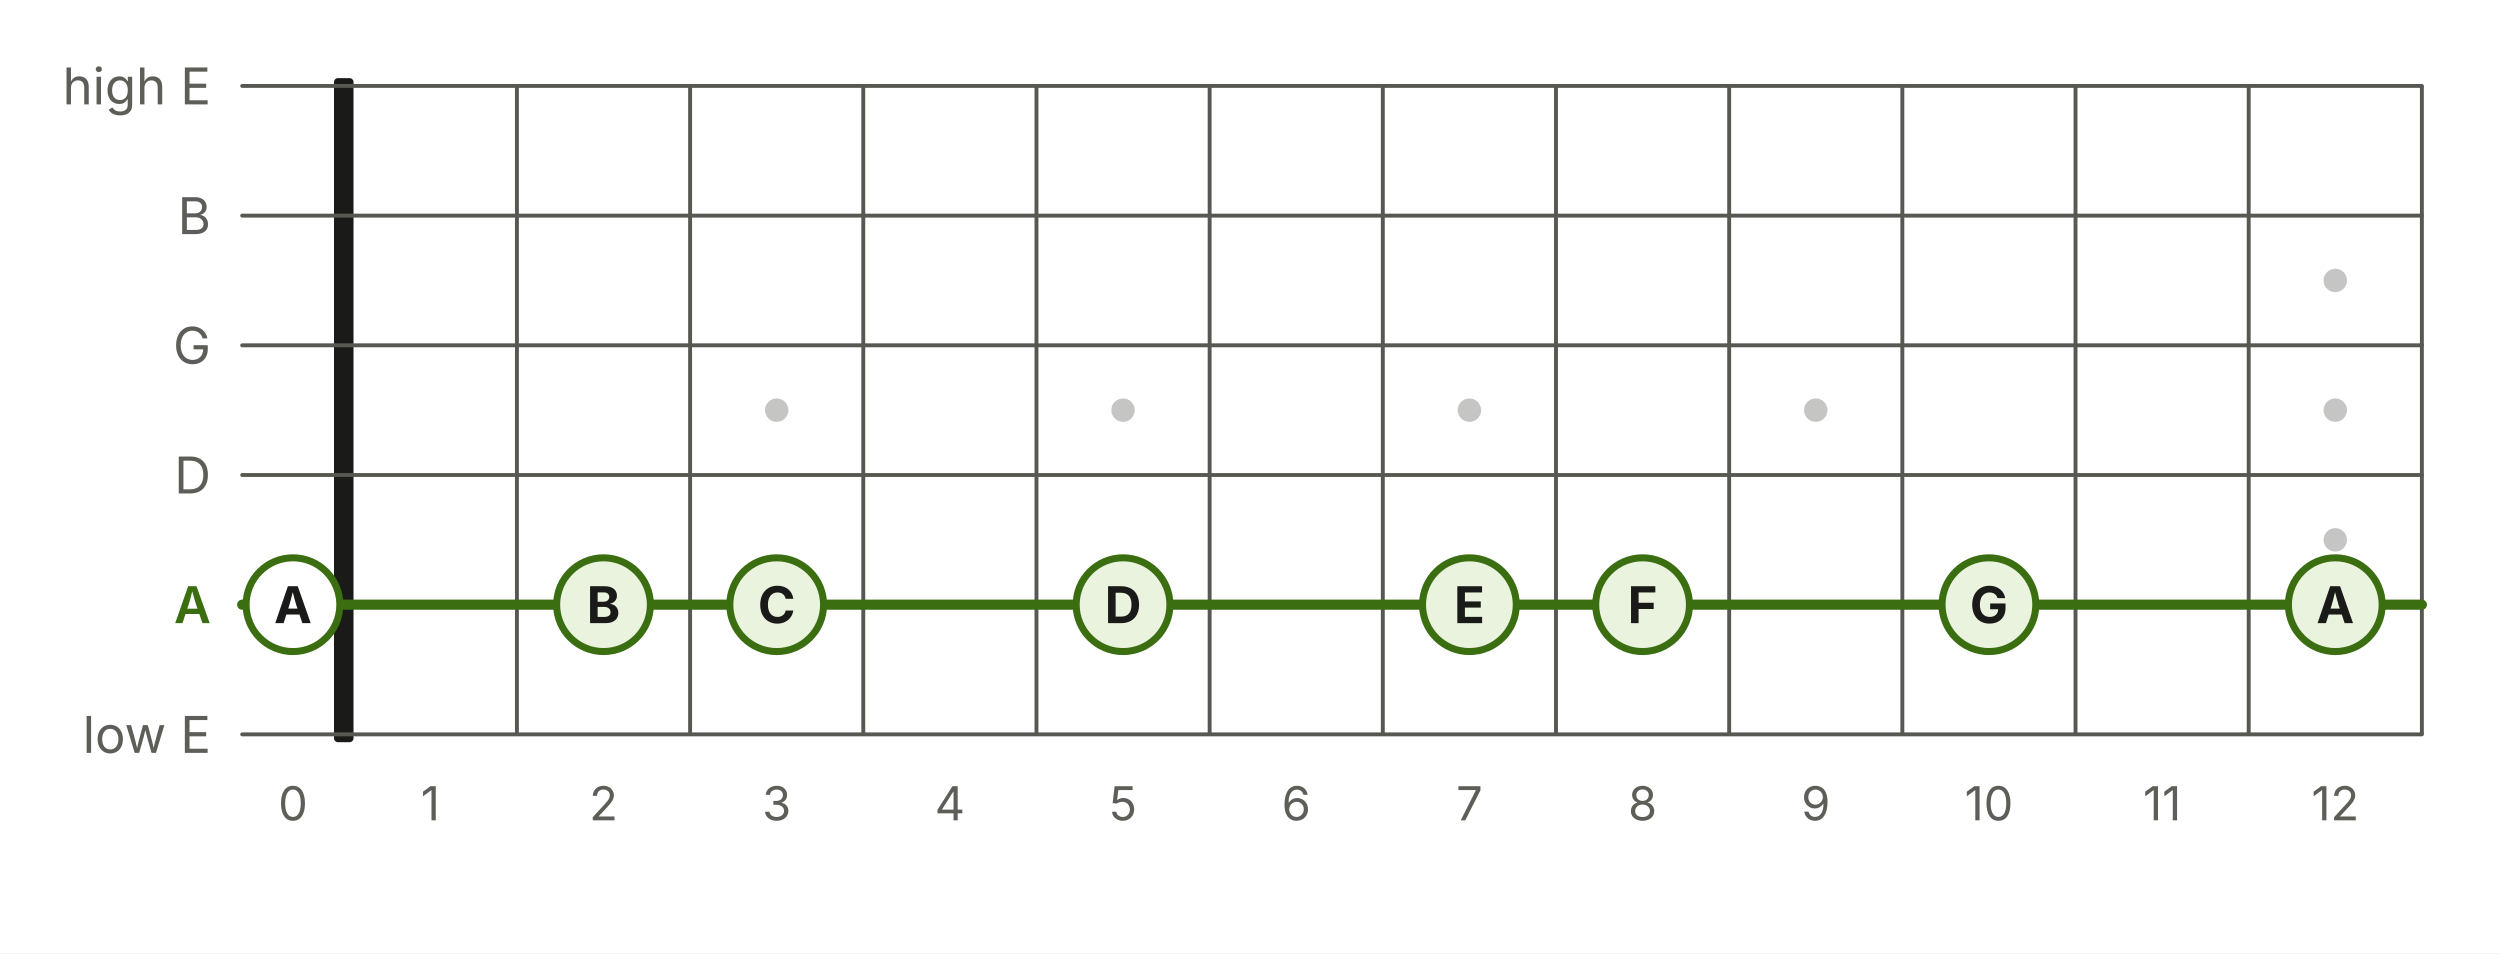
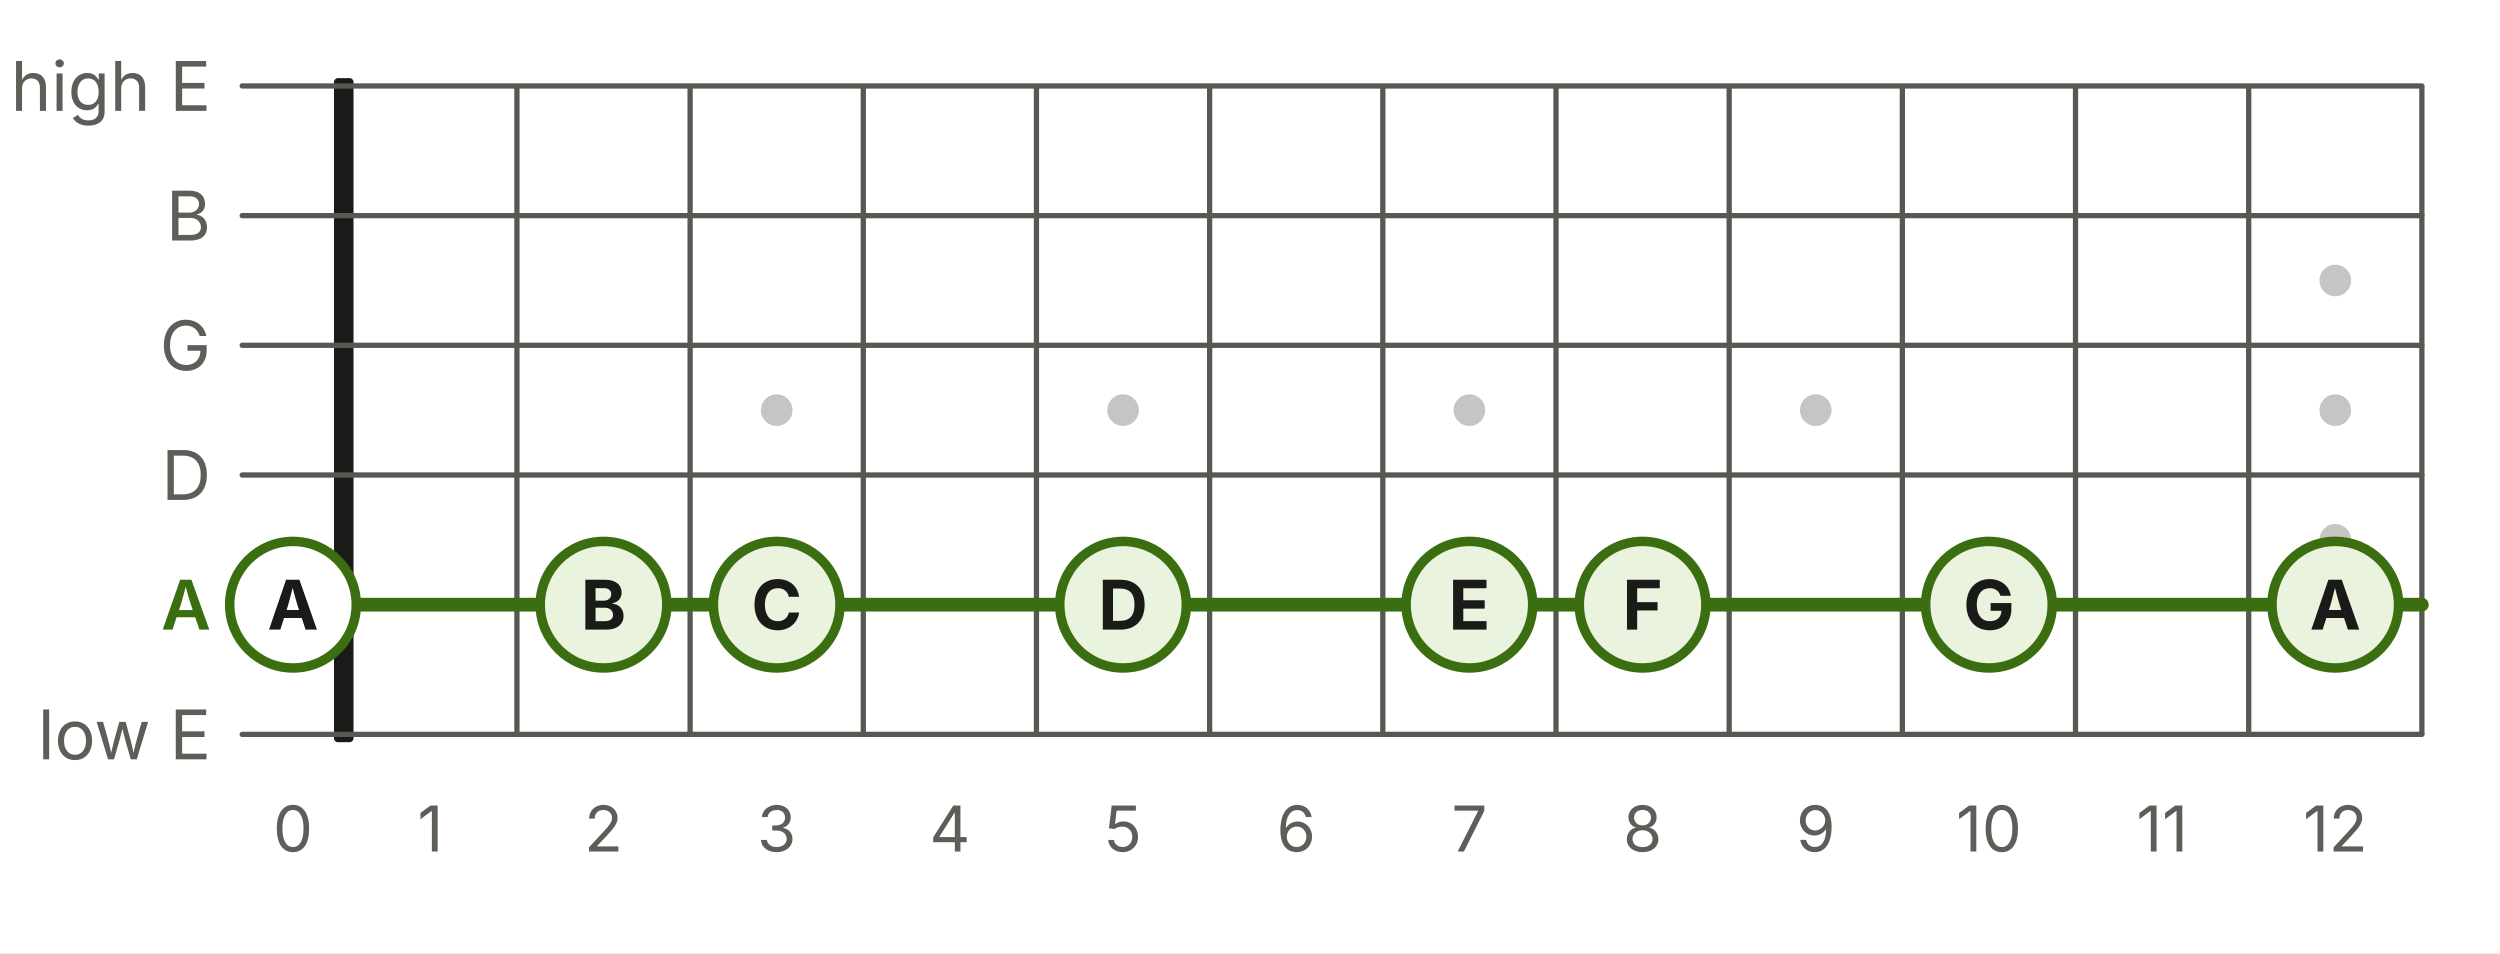
<svg xmlns="http://www.w3.org/2000/svg" width="2560" height="976" viewBox="0 0 640 244" font-family="Calibri,-apple-system,BlinkMacSystemFont,'Segoe UI',sans-serif">
  <rect width="640" height="244" fill="#ffffff" />
-   <circle cx="198.833" cy="105" r="3" fill="#585852" opacity="0.35" />
-   <circle cx="287.5" cy="105" r="3" fill="#585852" opacity="0.35" />
-   <circle cx="376.167" cy="105" r="3" fill="#585852" opacity="0.35" />
-   <circle cx="464.833" cy="105" r="3" fill="#585852" opacity="0.35" />
-   <circle cx="597.833" cy="105" r="3" fill="#585852" opacity="0.35" />
-   <circle cx="597.833" cy="71.8" r="3" fill="#585852" opacity="0.35" />
-   <circle cx="597.833" cy="138.2" r="3" fill="#585852" opacity="0.35" />
-   <line x1="132.333" y1="22" x2="132.333" y2="188" stroke="#585852" stroke-width="1" />
-   <line x1="176.667" y1="22" x2="176.667" y2="188" stroke="#585852" stroke-width="1" />
-   <line x1="221" y1="22" x2="221" y2="188" stroke="#585852" stroke-width="1" />
-   <line x1="265.333" y1="22" x2="265.333" y2="188" stroke="#585852" stroke-width="1" />
-   <line x1="309.667" y1="22" x2="309.667" y2="188" stroke="#585852" stroke-width="1" />
-   <line x1="354" y1="22" x2="354" y2="188" stroke="#585852" stroke-width="1" />
-   <line x1="398.333" y1="22" x2="398.333" y2="188" stroke="#585852" stroke-width="1" />
-   <line x1="442.667" y1="22" x2="442.667" y2="188" stroke="#585852" stroke-width="1" />
-   <line x1="487" y1="22" x2="487" y2="188" stroke="#585852" stroke-width="1" />
-   <line x1="531.333" y1="22" x2="531.333" y2="188" stroke="#585852" stroke-width="1" />
-   <line x1="575.667" y1="22" x2="575.667" y2="188" stroke="#585852" stroke-width="1" />
-   <line x1="620" y1="22" x2="620" y2="188" stroke="#585852" stroke-width="1" />
+   <circle cx="198.833" cy="105" r="4.05" fill="#585852" opacity="0.35" />
+   <circle cx="287.5" cy="105" r="4.05" fill="#585852" opacity="0.35" />
+   <circle cx="376.167" cy="105" r="4.05" fill="#585852" opacity="0.35" />
+   <circle cx="464.833" cy="105" r="4.05" fill="#585852" opacity="0.35" />
+   <circle cx="597.833" cy="105" r="4.05" fill="#585852" opacity="0.35" />
+   <circle cx="597.833" cy="71.8" r="4.05" fill="#585852" opacity="0.35" />
+   <circle cx="597.833" cy="138.2" r="4.05" fill="#585852" opacity="0.35" />
+   <line x1="132.333" y1="22" x2="132.333" y2="188" stroke="#585852" stroke-width="1.35" />
+   <line x1="176.667" y1="22" x2="176.667" y2="188" stroke="#585852" stroke-width="1.35" />
+   <line x1="221" y1="22" x2="221" y2="188" stroke="#585852" stroke-width="1.35" />
+   <line x1="265.333" y1="22" x2="265.333" y2="188" stroke="#585852" stroke-width="1.35" />
+   <line x1="309.667" y1="22" x2="309.667" y2="188" stroke="#585852" stroke-width="1.35" />
+   <line x1="354" y1="22" x2="354" y2="188" stroke="#585852" stroke-width="1.35" />
+   <line x1="398.333" y1="22" x2="398.333" y2="188" stroke="#585852" stroke-width="1.35" />
+   <line x1="442.667" y1="22" x2="442.667" y2="188" stroke="#585852" stroke-width="1.35" />
+   <line x1="487" y1="22" x2="487" y2="188" stroke="#585852" stroke-width="1.35" />
+   <line x1="531.333" y1="22" x2="531.333" y2="188" stroke="#585852" stroke-width="1.35" />
+   <line x1="575.667" y1="22" x2="575.667" y2="188" stroke="#585852" stroke-width="1.35" />
+   <line x1="620" y1="22" x2="620" y2="188" stroke="#585852" stroke-width="1.35" />
  <rect x="85.5" y="20" width="5" height="170" fill="#1a1a18" rx="1" />
-   <line x1="62" y1="22" x2="620" y2="22" stroke="#585852" stroke-width="1" stroke-linecap="round" />
-   <text x="54" y="22" text-anchor="end" dominant-baseline="central" font-size="13" font-weight="400" fill="#5e5e58">high E</text>
-   <line x1="62" y1="55.2" x2="620" y2="55.2" stroke="#585852" stroke-width="1" stroke-linecap="round" />
-   <text x="54" y="55.2" text-anchor="end" dominant-baseline="central" font-size="13" font-weight="400" fill="#5e5e58">B</text>
-   <line x1="62" y1="88.4" x2="620" y2="88.4" stroke="#585852" stroke-width="1" stroke-linecap="round" />
-   <text x="54" y="88.4" text-anchor="end" dominant-baseline="central" font-size="13" font-weight="400" fill="#5e5e58">G</text>
-   <line x1="62" y1="121.6" x2="620" y2="121.6" stroke="#585852" stroke-width="1" stroke-linecap="round" />
-   <text x="54" y="121.6" text-anchor="end" dominant-baseline="central" font-size="13" font-weight="400" fill="#5e5e58">D</text>
-   <line x1="62" y1="154.8" x2="620" y2="154.8" stroke="#3b6d11" stroke-width="2.6" stroke-linecap="round" />
-   <text x="54" y="154.8" text-anchor="end" dominant-baseline="central" font-size="13" font-weight="600" fill="#3b6d11">A</text>
-   <line x1="62" y1="188" x2="620" y2="188" stroke="#585852" stroke-width="1" stroke-linecap="round" />
-   <text x="54" y="188" text-anchor="end" dominant-baseline="central" font-size="13" font-weight="400" fill="#5e5e58">low E</text>
-   <circle cx="75" cy="154.8" r="12" fill="#ffffff" stroke="#3b6d11" stroke-width="1.8" />
-   <circle cx="154.5" cy="154.8" r="12" fill="#eaf3de" stroke="#3b6d11" stroke-width="1.8" />
-   <circle cx="198.833" cy="154.8" r="12" fill="#eaf3de" stroke="#3b6d11" stroke-width="1.8" />
-   <circle cx="287.5" cy="154.8" r="12" fill="#eaf3de" stroke="#3b6d11" stroke-width="1.8" />
-   <circle cx="376.167" cy="154.8" r="12" fill="#eaf3de" stroke="#3b6d11" stroke-width="1.8" />
-   <circle cx="420.5" cy="154.8" r="12" fill="#eaf3de" stroke="#3b6d11" stroke-width="1.8" />
-   <circle cx="509.167" cy="154.8" r="12" fill="#eaf3de" stroke="#3b6d11" stroke-width="1.8" />
-   <circle cx="597.833" cy="154.8" r="12" fill="#eaf3de" stroke="#3b6d11" stroke-width="1.8" />
-   <g font-size="13" font-weight="700" fill="#1a1a18" text-anchor="middle" dominant-baseline="central">
+   <line x1="62" y1="22" x2="620" y2="22" stroke="#585852" stroke-width="1.35" stroke-linecap="round" />
+   <text x="54" y="22" text-anchor="end" dominant-baseline="central" font-size="17.55" font-weight="400" fill="#5e5e58">high E</text>
+   <line x1="62" y1="55.2" x2="620" y2="55.2" stroke="#585852" stroke-width="1.35" stroke-linecap="round" />
+   <text x="54" y="55.2" text-anchor="end" dominant-baseline="central" font-size="17.55" font-weight="400" fill="#5e5e58">B</text>
+   <line x1="62" y1="88.4" x2="620" y2="88.4" stroke="#585852" stroke-width="1.35" stroke-linecap="round" />
+   <text x="54" y="88.4" text-anchor="end" dominant-baseline="central" font-size="17.55" font-weight="400" fill="#5e5e58">G</text>
+   <line x1="62" y1="121.6" x2="620" y2="121.6" stroke="#585852" stroke-width="1.35" stroke-linecap="round" />
+   <text x="54" y="121.6" text-anchor="end" dominant-baseline="central" font-size="17.55" font-weight="400" fill="#5e5e58">D</text>
+   <line x1="62" y1="154.8" x2="620" y2="154.8" stroke="#3b6d11" stroke-width="3.51" stroke-linecap="round" />
+   <text x="54" y="154.8" text-anchor="end" dominant-baseline="central" font-size="17.55" font-weight="600" fill="#3b6d11">A</text>
+   <line x1="62" y1="188" x2="620" y2="188" stroke="#585852" stroke-width="1.35" stroke-linecap="round" />
+   <text x="54" y="188" text-anchor="end" dominant-baseline="central" font-size="17.55" font-weight="400" fill="#5e5e58">low E</text>
+   <circle cx="75" cy="154.8" r="16.2" fill="#ffffff" stroke="#3b6d11" stroke-width="2.43" />
+   <circle cx="154.5" cy="154.8" r="16.2" fill="#eaf3de" stroke="#3b6d11" stroke-width="2.43" />
+   <circle cx="198.833" cy="154.8" r="16.2" fill="#eaf3de" stroke="#3b6d11" stroke-width="2.43" />
+   <circle cx="287.5" cy="154.8" r="16.2" fill="#eaf3de" stroke="#3b6d11" stroke-width="2.43" />
+   <circle cx="376.167" cy="154.8" r="16.2" fill="#eaf3de" stroke="#3b6d11" stroke-width="2.43" />
+   <circle cx="420.5" cy="154.8" r="16.2" fill="#eaf3de" stroke="#3b6d11" stroke-width="2.43" />
+   <circle cx="509.167" cy="154.8" r="16.2" fill="#eaf3de" stroke="#3b6d11" stroke-width="2.43" />
+   <circle cx="597.833" cy="154.8" r="16.2" fill="#eaf3de" stroke="#3b6d11" stroke-width="2.43" />
+   <g font-size="17.55" font-weight="700" fill="#1a1a18" text-anchor="middle" dominant-baseline="central">
    <text x="75" y="154.8">A</text>
    <text x="154.5" y="154.8">B</text>
    <text x="198.833" y="154.8">C</text>
    <text x="287.5" y="154.8">D</text>
    <text x="376.167" y="154.8">E</text>
    <text x="420.5" y="154.8">F</text>
    <text x="509.167" y="154.8">G</text>
    <text x="597.833" y="154.8">A</text>
  </g>
-   <g font-size="12" fill="#5e5e58" text-anchor="middle">
-     <text x="75" y="210">0</text>
-     <text x="110.167" y="210">1</text>
-     <text x="154.5" y="210">2</text>
-     <text x="198.833" y="210">3</text>
-     <text x="243.167" y="210">4</text>
-     <text x="287.5" y="210">5</text>
-     <text x="331.833" y="210">6</text>
-     <text x="376.167" y="210">7</text>
-     <text x="420.5" y="210">8</text>
-     <text x="464.833" y="210">9</text>
-     <text x="509.167" y="210">10</text>
-     <text x="553.5" y="210">11</text>
-     <text x="597.833" y="210">12</text>
+   <g font-size="16.2" fill="#5e5e58" text-anchor="middle">
+     <text x="75" y="218">0</text>
+     <text x="110.167" y="218">1</text>
+     <text x="154.5" y="218">2</text>
+     <text x="198.833" y="218">3</text>
+     <text x="243.167" y="218">4</text>
+     <text x="287.5" y="218">5</text>
+     <text x="331.833" y="218">6</text>
+     <text x="376.167" y="218">7</text>
+     <text x="420.5" y="218">8</text>
+     <text x="464.833" y="218">9</text>
+     <text x="509.167" y="218">10</text>
+     <text x="553.5" y="218">11</text>
+     <text x="597.833" y="218">12</text>
  </g>
</svg>
